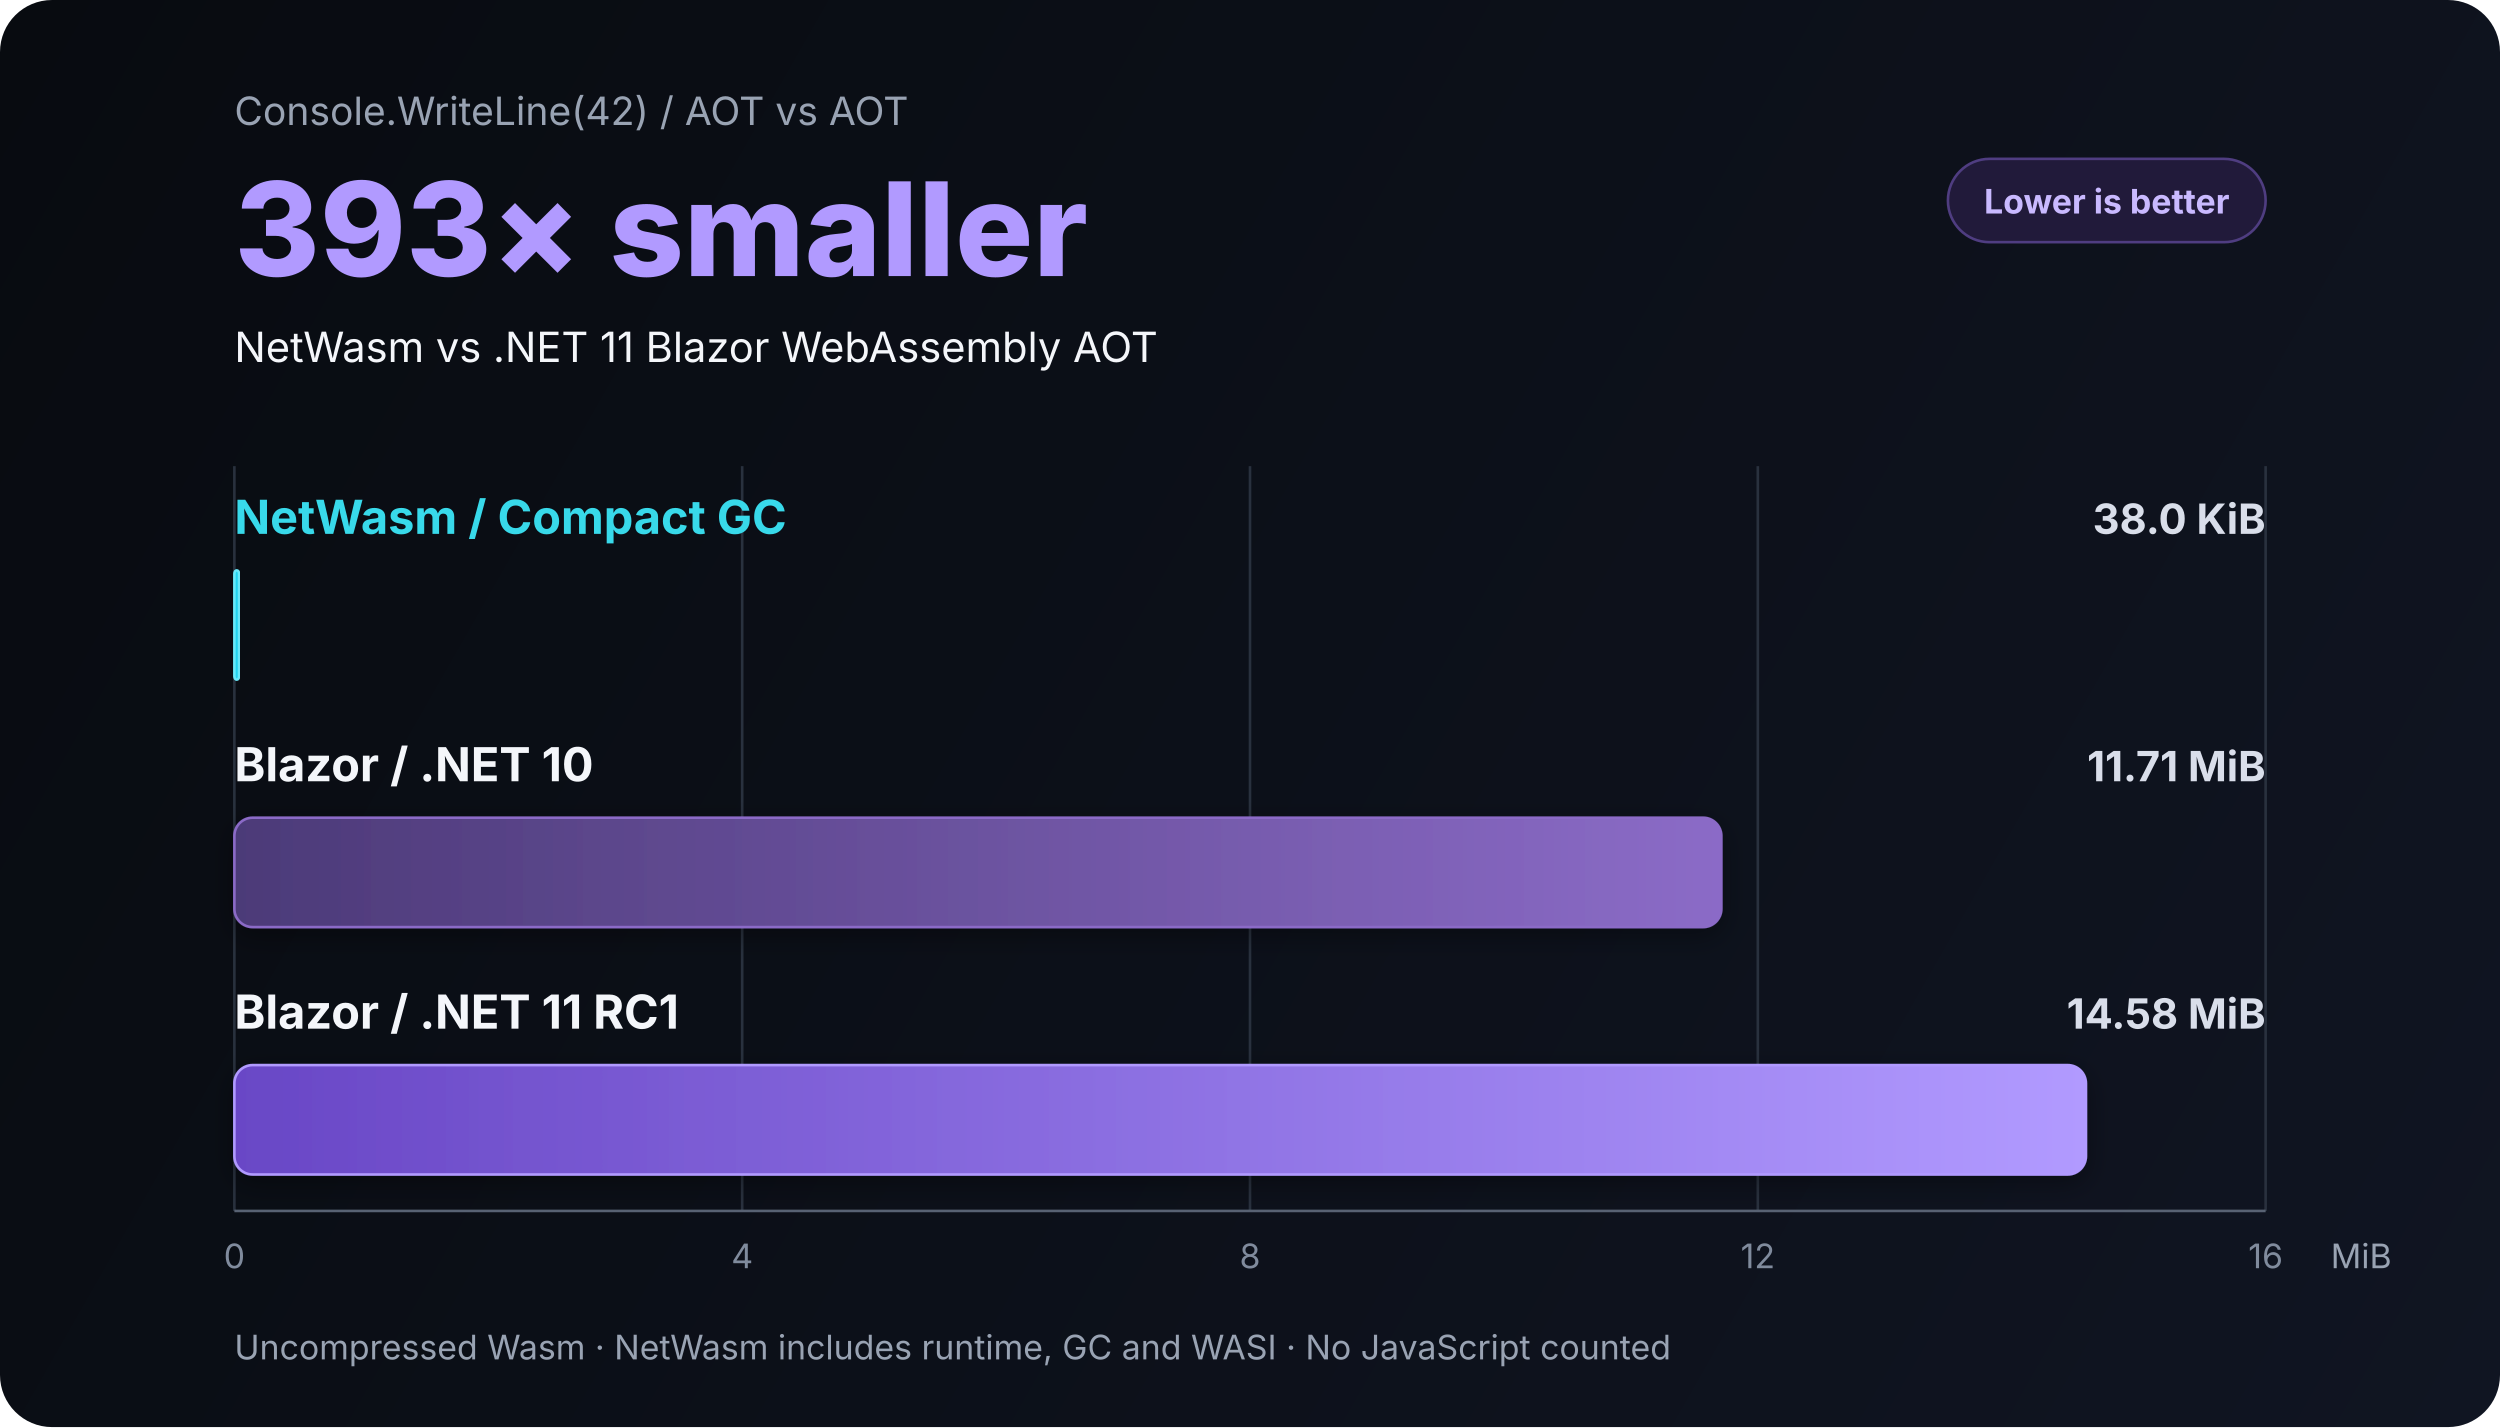
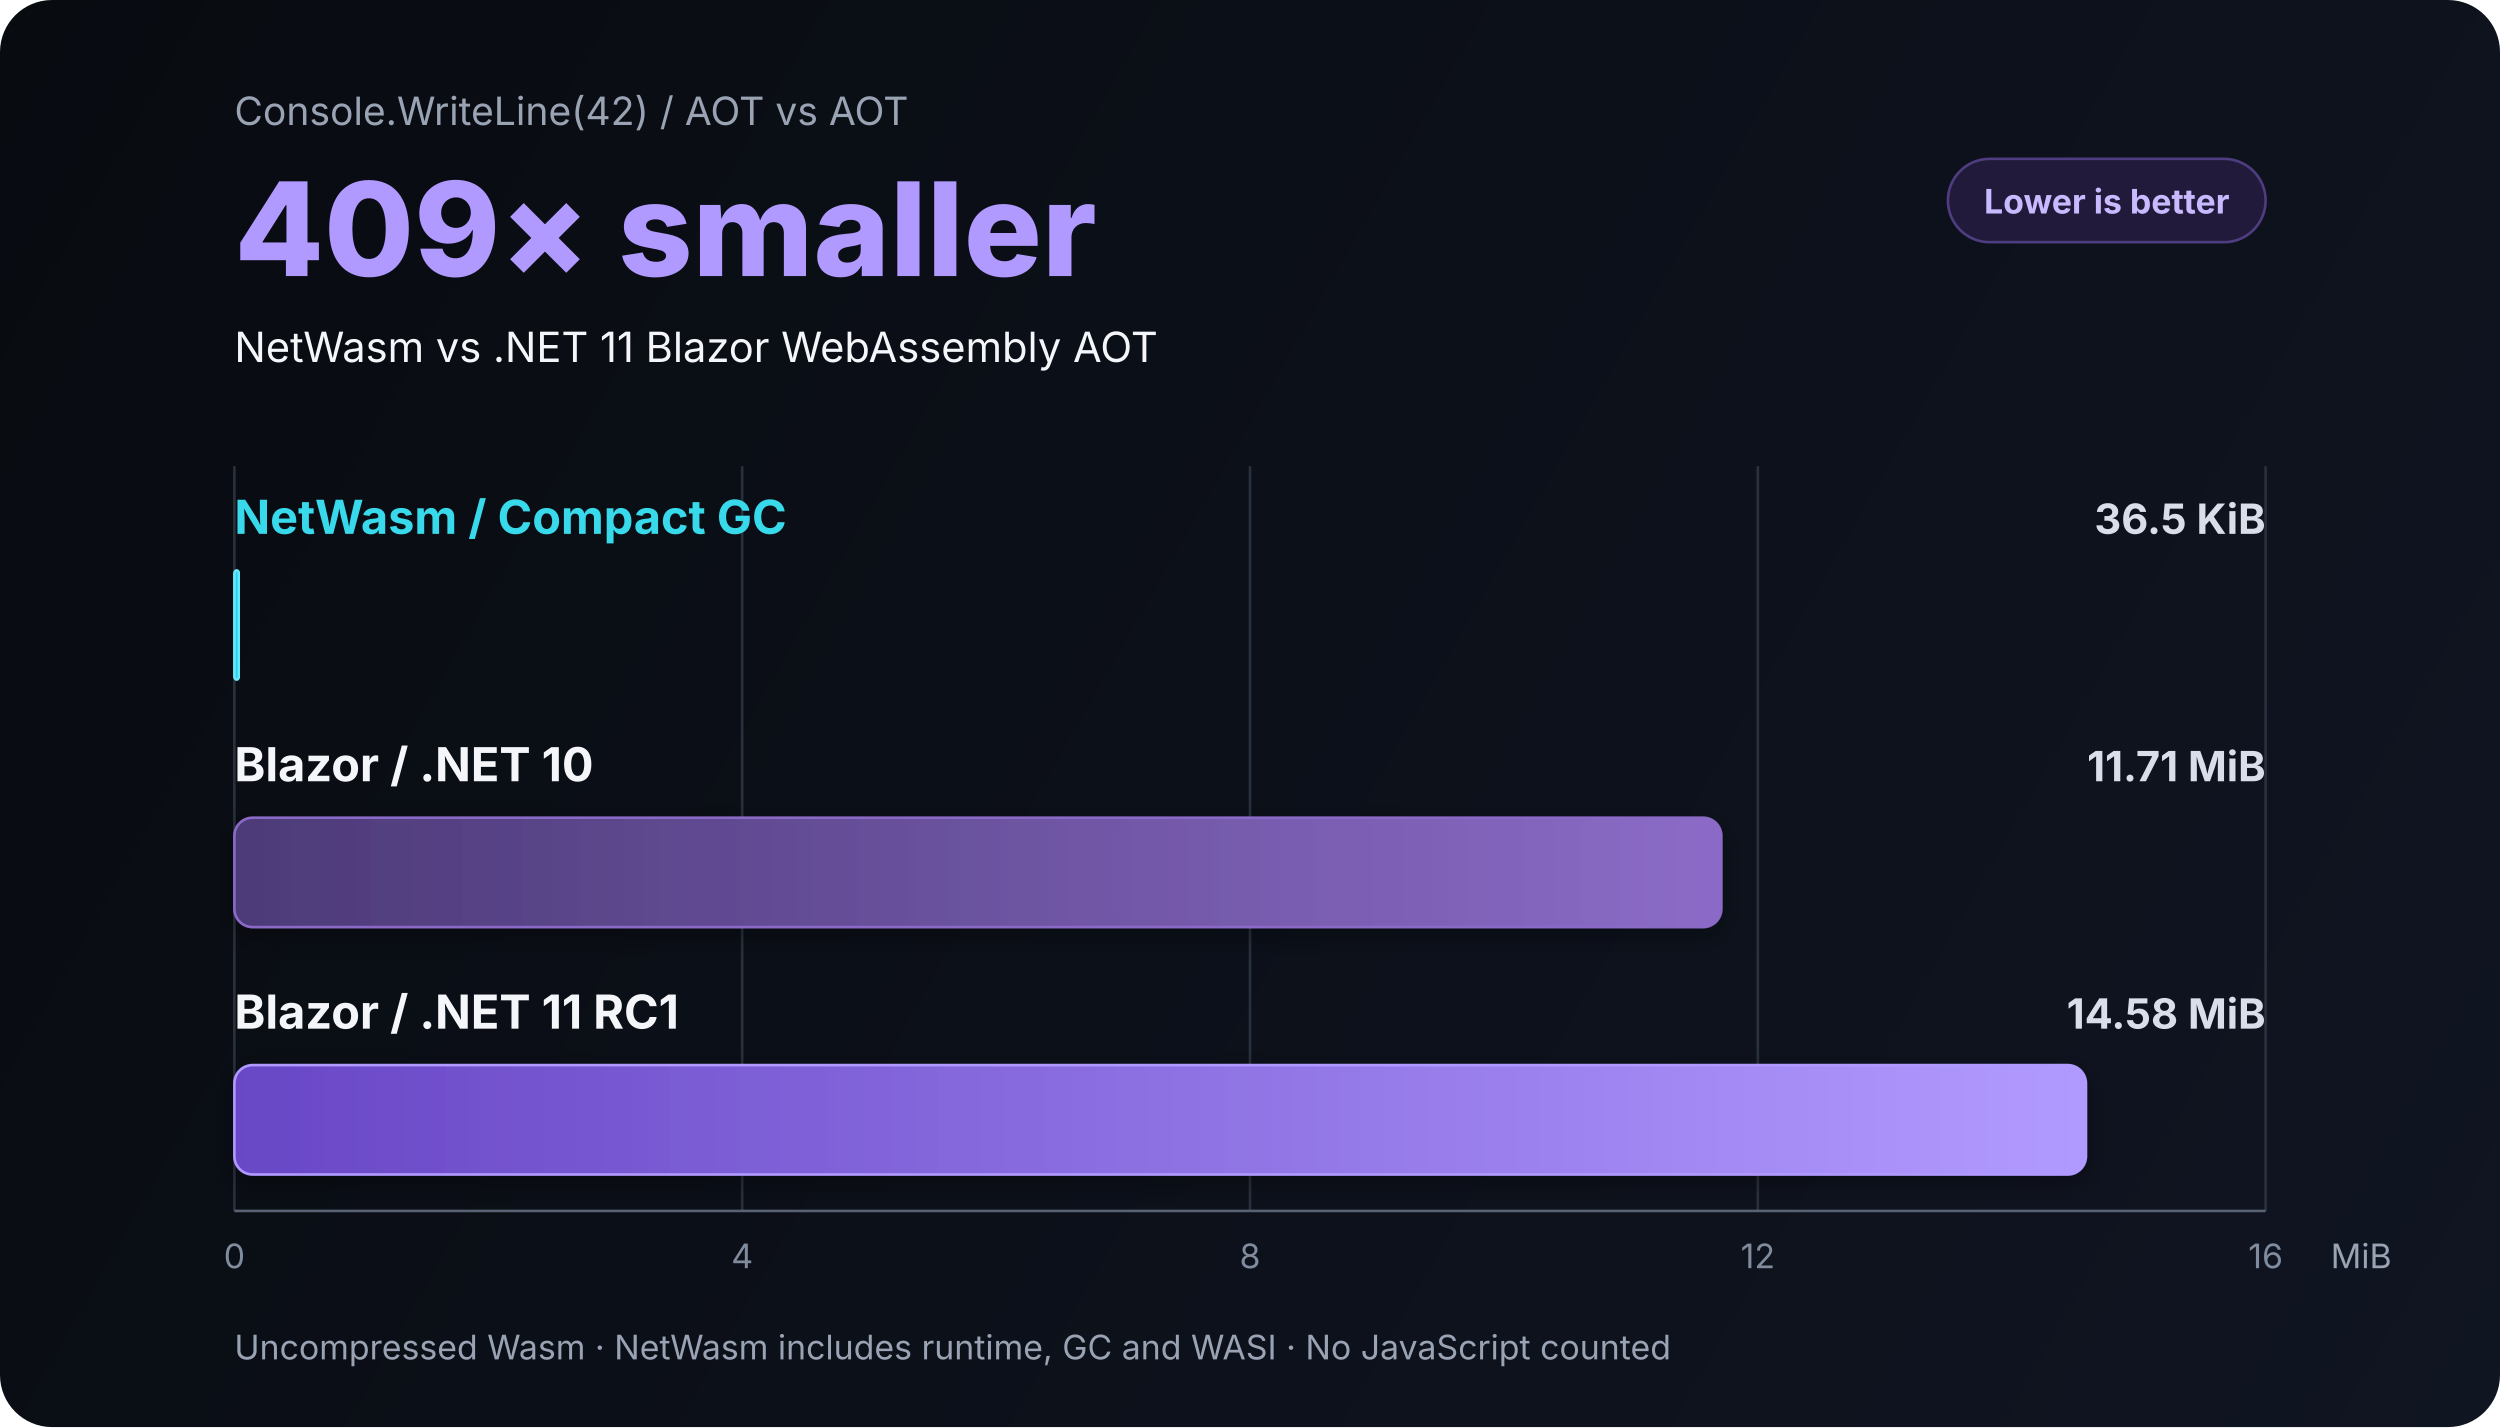
<svg xmlns="http://www.w3.org/2000/svg" role="img" aria-labelledby="chart-title chart-description" width="960" height="548" viewBox="0 0 960 548">
  <defs>
    <linearGradient id="background" x1="0" y1="0" x2="960" y2="548" gradientUnits="userSpaceOnUse">
      <stop offset="0" stop-color="#080b10" />
      <stop offset="1" stop-color="#101522" />
    </linearGradient>
    <linearGradient id="netwasm-bar" x1="90" y1="0" x2="170" y2="0" gradientUnits="userSpaceOnUse">
      <stop offset="0" stop-color="#22d3ee" />
      <stop offset="1" stop-color="#67e8f9" />
    </linearGradient>
    <linearGradient id="dotnet10-bar" x1="90" y1="0" x2="661" y2="0" gradientUnits="userSpaceOnUse">
      <stop offset="0" stop-color="#4c3a78" />
      <stop offset="1" stop-color="#8b6bc7" />
    </linearGradient>
    <linearGradient id="dotnet11-bar" x1="90" y1="0" x2="801" y2="0" gradientUnits="userSpaceOnUse">
      <stop offset="0" stop-color="#6947c6" />
      <stop offset="1" stop-color="#b19aff" />
    </linearGradient>
    <filter id="bar-shadow" x="-10%" y="-40%" width="120%" height="180%">
      <feDropShadow dx="0" dy="3" stdDeviation="5" flood-color="#000" flood-opacity="0.35" />
    </filter>
    <style>
      text { font-family: Inter, ui-sans-serif, system-ui, -apple-system, BlinkMacSystemFont, "Segoe UI", sans-serif; }
      .muted { fill: #99a3b3; }
      .label { fill: #f4f6fa; font-size: 18px; font-weight: 700; }
      .value { fill: #d9deea; font-size: 16px; font-weight: 650; text-anchor: end; }
      .tick { fill: #808b9d; font-size: 13px; text-anchor: middle; }
      .grid { stroke: #29313e; stroke-width: 1; }
    </style>
  </defs>
  <rect width="960" height="548" rx="20" fill="url(#background)" />
  <text x="90" y="48" class="muted" font-size="15">Console.WriteLine(42)  /  AOT vs AOT</text>
-   <text x="90" y="106" fill="#b19aff" font-size="50" font-weight="800">393× smaller</text>
+   <text x="90" y="106" fill="#b19aff" font-size="50" font-weight="800">409× smaller</text>
  <text x="90" y="139" fill="#f4f6fa" font-size="16">NetWasm vs .NET 11 Blazor WebAssembly AOT</text>
  <g transform="translate(748 61)">
    <rect width="122" height="32" rx="16" fill="#211a3a" stroke="#4f3d81" />
    <text x="61" y="21" fill="#c9b9ff" font-size="13" font-weight="700" text-anchor="middle">Lower is better</text>
  </g>
  <g aria-hidden="true">
    <line x1="90" y1="179" x2="90" y2="465" class="grid" />
    <line x1="285" y1="179" x2="285" y2="465" class="grid" />
    <line x1="480" y1="179" x2="480" y2="465" class="grid" />
    <line x1="675" y1="179" x2="675" y2="465" class="grid" />
    <line x1="870" y1="179" x2="870" y2="465" class="grid" />
  </g>
  <text x="90" y="205" fill="#38d9ea" font-size="18" font-weight="750">NetWasm / Compact GC</text>
-   <text x="870" y="205" fill="#67e8f9" class="value">38.0 KiB</text>
-   <rect x="90" y="219" width="1.81" height="42" rx="1.3" fill="url(#netwasm-bar)" stroke="#67e8f9" filter="url(#bar-shadow)" />
+   <text x="870" y="205" fill="#67e8f9" class="value">36.5 KiB</text>
+   <rect x="90" y="219" width="1.74" height="42" rx="1.3" fill="url(#netwasm-bar)" stroke="#67e8f9" filter="url(#bar-shadow)" />
  <text x="90" y="300" class="label">Blazor  /  .NET 10</text>
  <text x="870" y="300" class="value">11.71 MiB</text>
  <rect x="90" y="314" width="571" height="42" rx="7" fill="url(#dotnet10-bar)" stroke="#8b6bc7" filter="url(#bar-shadow)" />
  <text x="90" y="395" class="label">Blazor  /  .NET 11 RC1</text>
  <text x="870" y="395" class="value">14.58 MiB</text>
  <rect x="90" y="409" width="711" height="42" rx="7" fill="url(#dotnet11-bar)" stroke="#b19aff" filter="url(#bar-shadow)" />
  <line x1="90" y1="465" x2="870" y2="465" stroke="#586273" />
  <text x="90" y="487" class="tick">0</text>
  <text x="285" y="487" class="tick">4</text>
  <text x="480" y="487" class="tick">8</text>
  <text x="675" y="487" class="tick">12</text>
  <text x="870" y="487" class="tick">16</text>
  <text x="895" y="487" class="muted" font-size="13">MiB</text>
  <text x="90" y="522" class="muted" font-size="13">Uncompressed Wasm · NetWasm includes runtime, GC and WASI · No JavaScript counted</text>
</svg>
